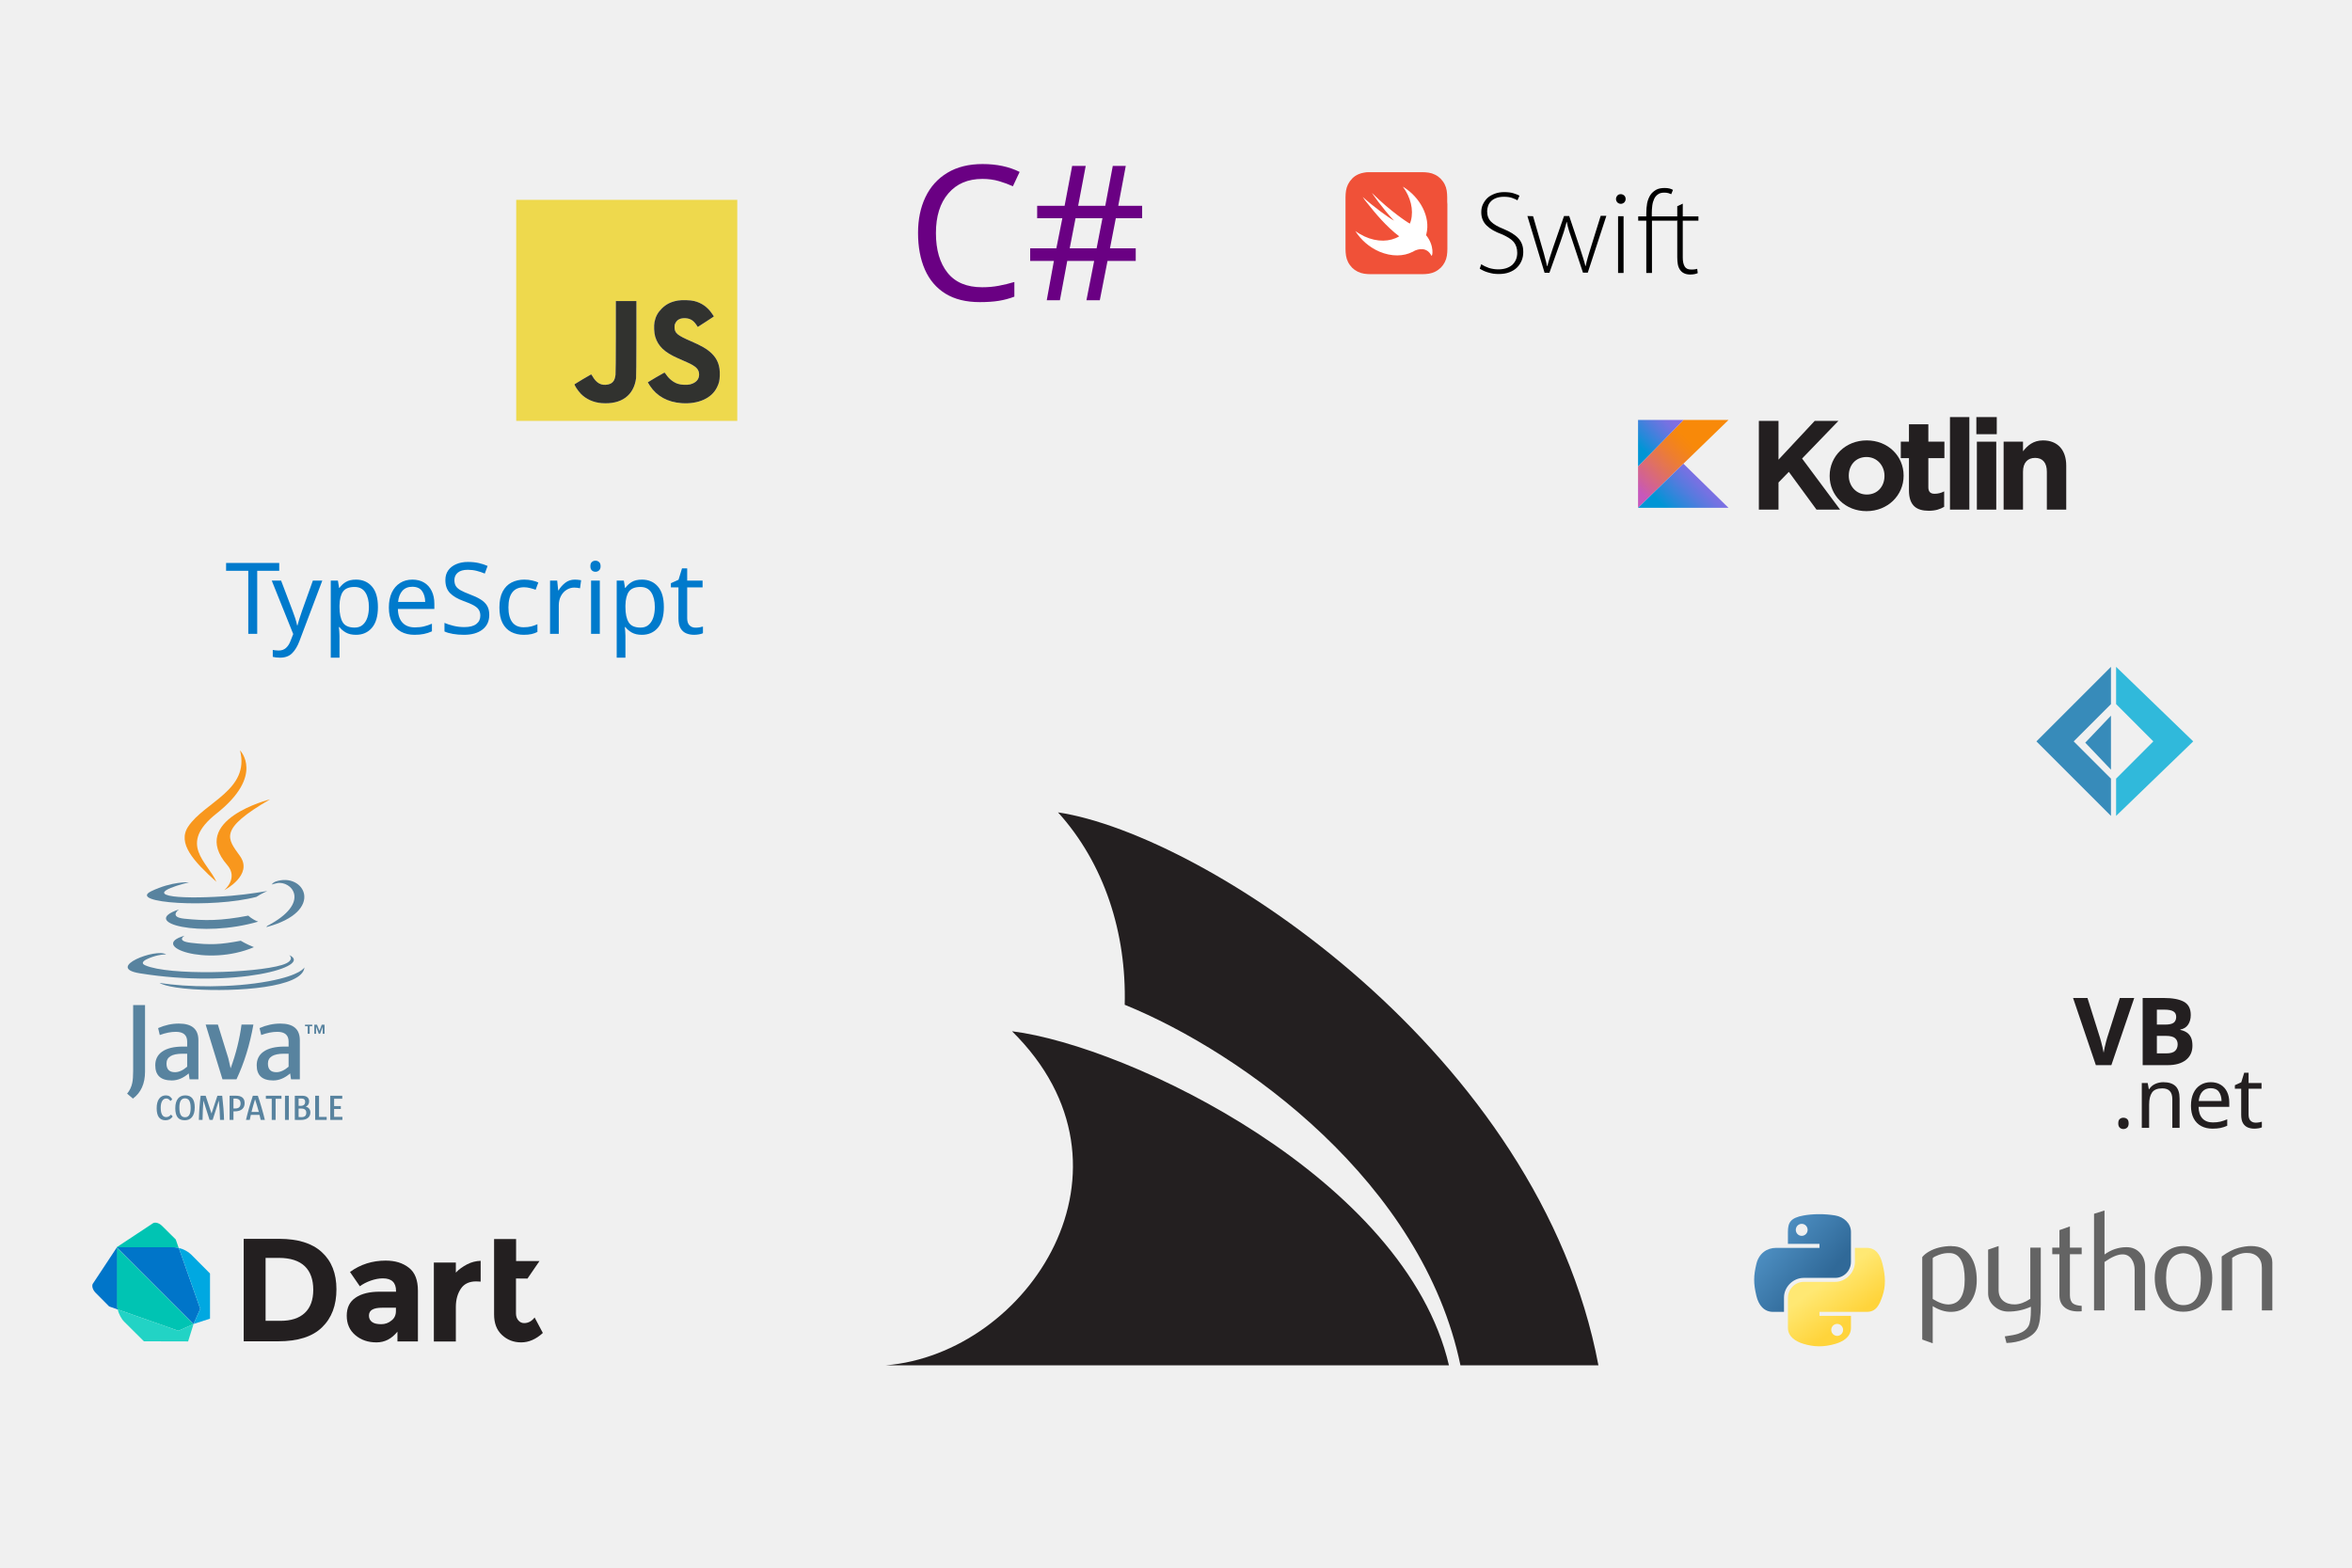
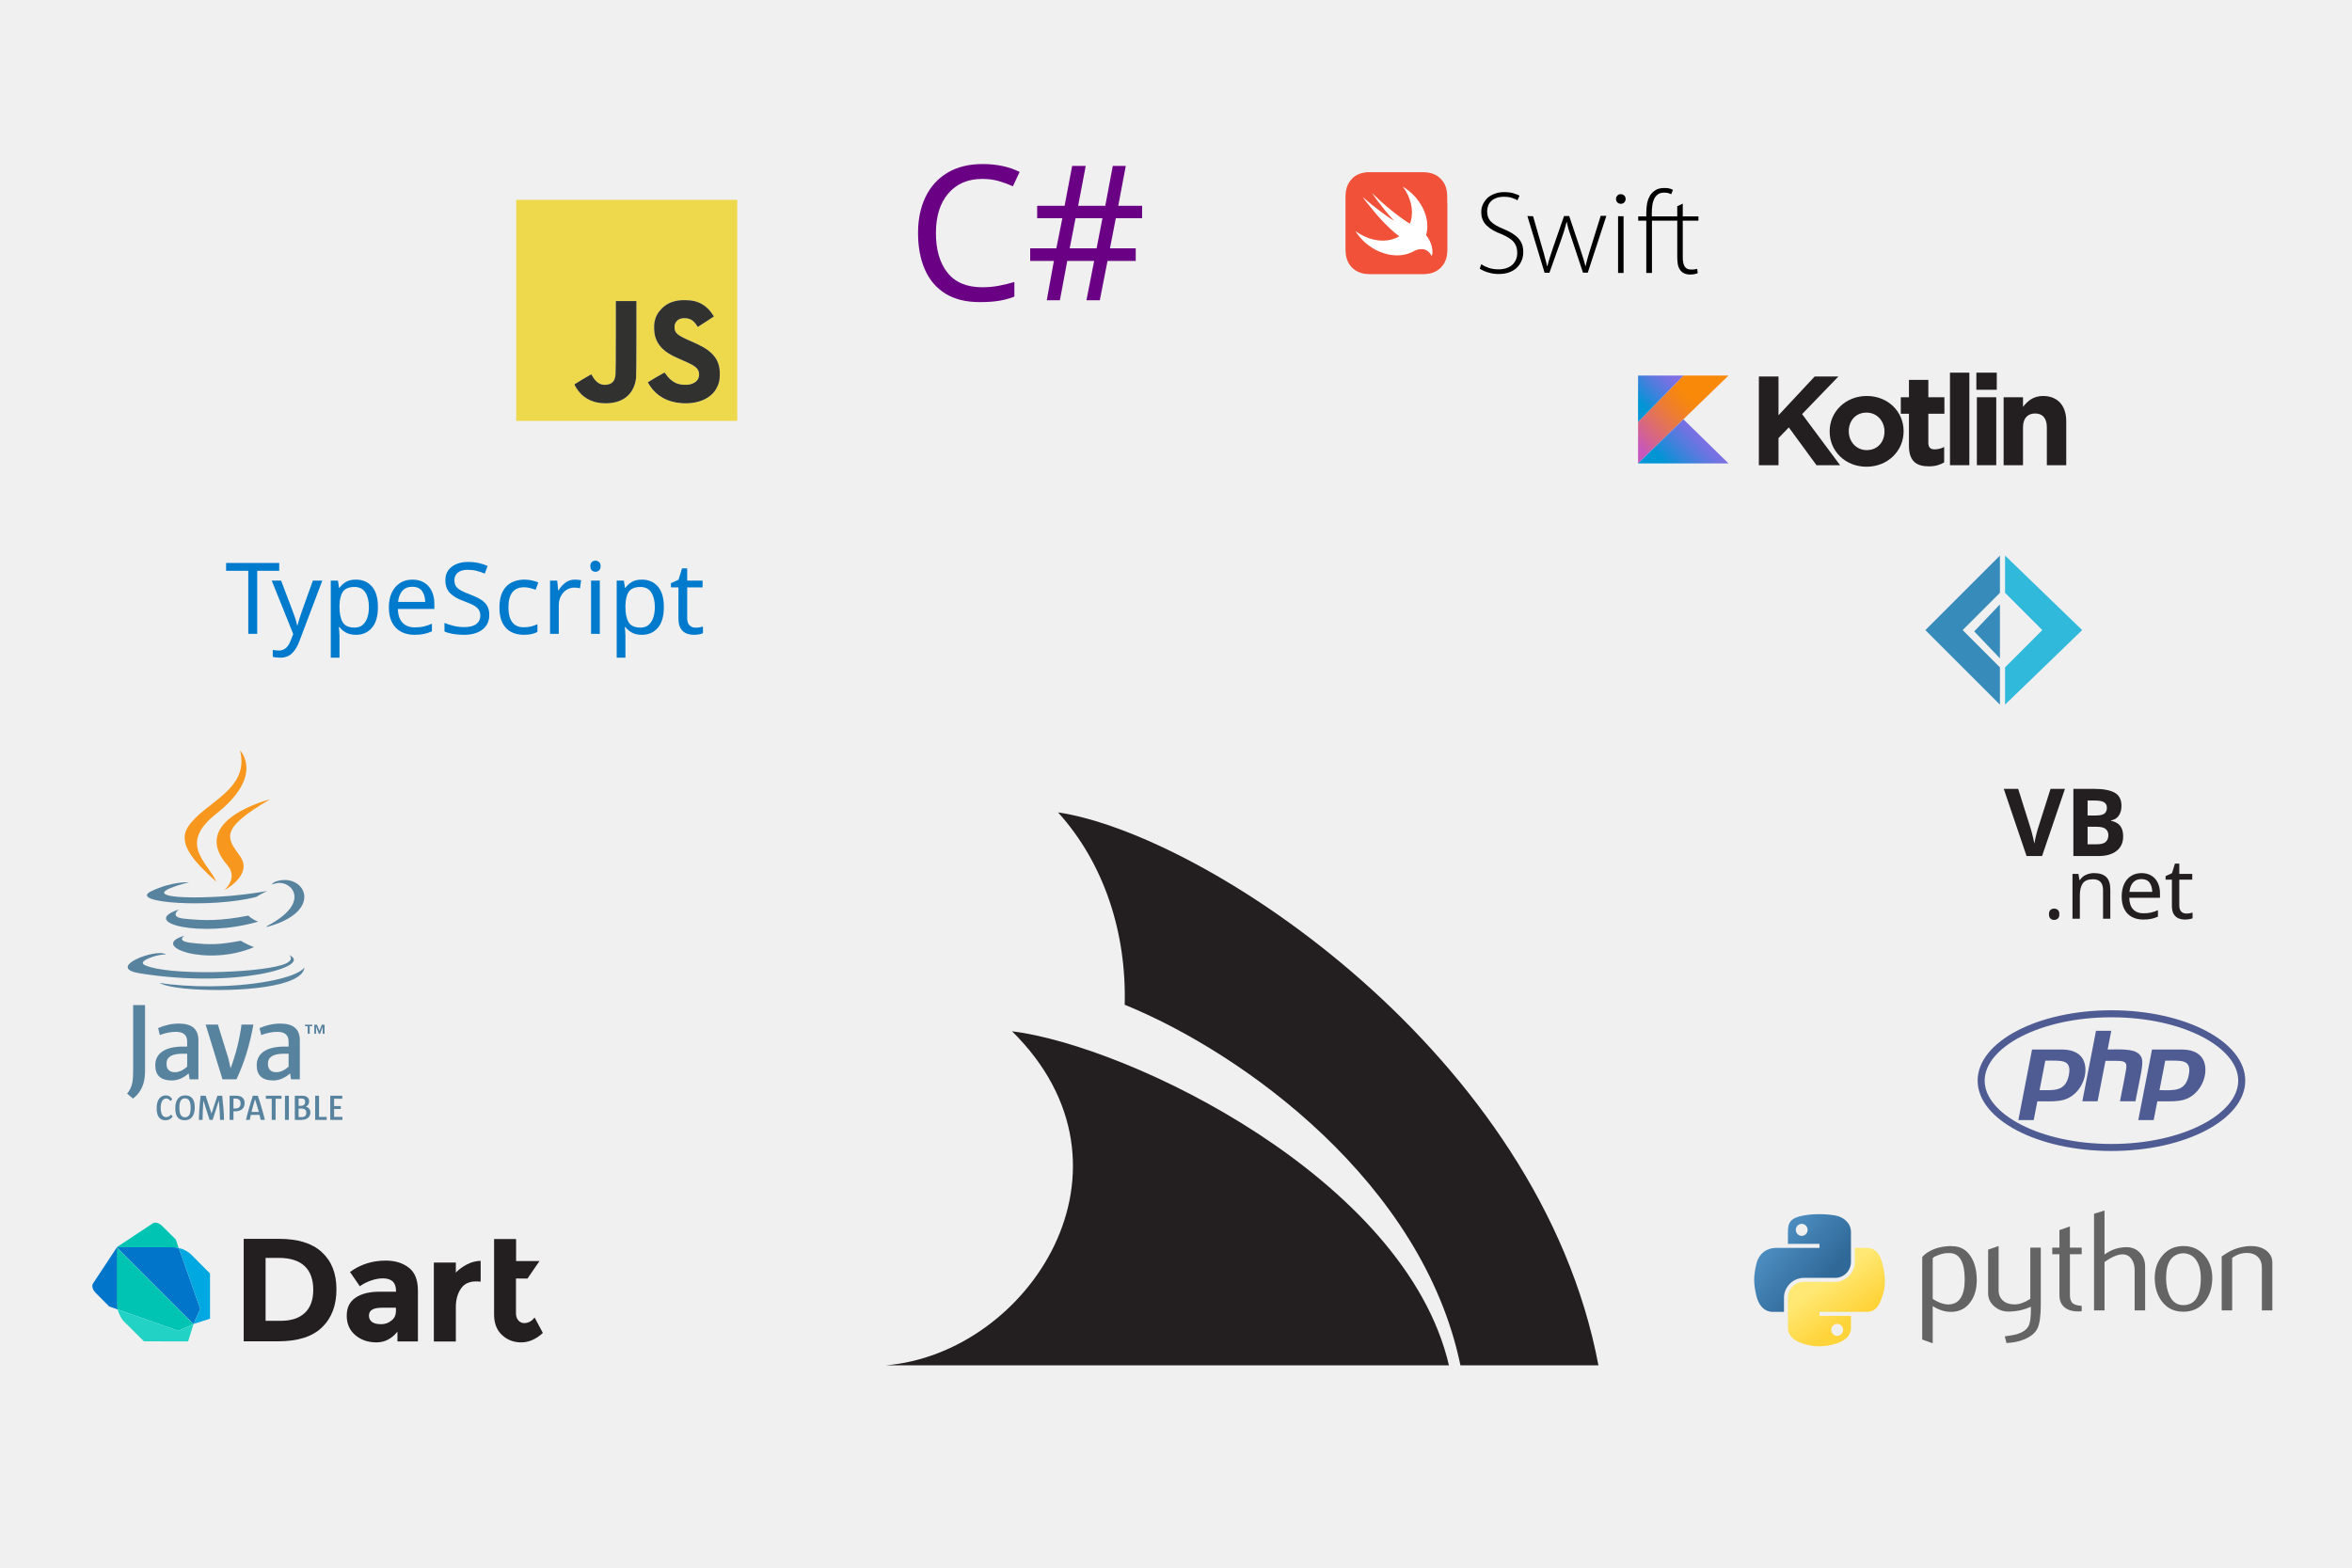
<svg xmlns="http://www.w3.org/2000/svg" width="100%" height="100%" viewBox="0 0 900 600" version="1.1" xml:space="preserve" style="fill-rule:evenodd;clip-rule:evenodd;stroke-linejoin:round;stroke-miterlimit:2;">
  <g transform="matrix(1,0,0,1,66.75,52.6287)">
    <g id="Page-1">
      <g id="add-servicestack-reference">
        <g id="logo" transform="matrix(1,0,0,1,272,258)">
          <g id="svg_13">
            <g id="svg_20">
              <path id="svg_19" d="M48.505,84.062C93.437,89.684 199.031,140.445 215.695,211.93L0.108,211.93C54.83,207.465 101.577,136.421 48.505,84.062ZM66.104,0.286C83.868,19.908 92.337,46.528 91.622,73.921C137.215,92.495 205.631,142.098 220.095,211.93L272.892,211.93C250.508,92.825 122.641,8.829 66.104,0.286Z" style="fill:rgb(35,31,32);fill-rule:nonzero;" />
            </g>
          </g>
        </g>
-         <g id="vb.net" transform="matrix(1,0,0,1,726.514,320.03)">
+         <g id="vb.net" transform="matrix(1,0,0,1,700,240)">
          <g>
            <g id="Group">
              <g transform="matrix(1,0,0,1,15,59)">
                <g id="_.net">
                  <text x="0px" y="0px" style="font-family:'SegoeUI', 'Segoe UI', sans-serif;font-size:32px;fill:rgb(35,31,32);">.net</text>
                </g>
              </g>
              <g transform="matrix(1,0,0,1,0,35)">
                <g id="VB">
                  <text x="0px" y="0px" style="font-family:'SegoeUIBlack', 'Segoe UI', sans-serif;font-weight:900;font-size:36px;fill:rgb(35,31,32);">VB</text>
                </g>
              </g>
            </g>
          </g>
        </g>
-         <g id="fsharp" transform="matrix(1,0,0,1,712.491,202.593)">
+         <g id="fsharp" transform="matrix(1,0,0,1,670,160)">
          <g id="Group1">
            <g>
              <rect x="0" y="0" width="60" height="60" style="fill-opacity:0;" />
              <path id="Shape" d="M0,28.525L28.525,0L28.525,14.262L14.262,28.525L28.525,42.787L28.525,57.049L0,28.525Z" style="fill:rgb(55,139,186);fill-rule:nonzero;" />
              <path id="Shape1" d="M18.689,29.016L28.525,18.689L28.525,39.344L18.689,29.016Z" style="fill:rgb(55,139,186);fill-rule:nonzero;" />
              <path id="Shape2" d="M60,28.525L30.492,0L30.492,14.262L44.737,28.525L30.492,42.787L30.492,57.049L60,28.525Z" style="fill:rgb(48,185,219);fill-rule:nonzero;" />
            </g>
          </g>
        </g>
-         <g id="kotlin" transform="matrix(1,0,0,1,560,107)">
+         <g id="kotlin" transform="matrix(1,0,0,1,560,90)">
          <g id="Group2">
            <g>
              <rect x="0" y="0" width="170" height="50" style="fill-opacity:0;" />
              <g id="XMLID_10_" transform="matrix(1,0,0,1,46,0)">
                <g id="Group3">
                  <path id="XMLID_128_" d="M0.284,1.456L7.799,1.456L7.799,16.302L21.656,1.456L30.731,1.456L16.825,15.865L31.366,35.418L22.339,35.418L11.751,20.96L7.799,25.035L7.799,35.418L0.284,35.418L0.284,1.456Z" style="fill:rgb(35,31,32);fill-rule:nonzero;" />
                  <path id="XMLID_125_" d="M27.372,22.561L27.372,22.464C27.372,14.992 33.423,8.927 41.571,8.927C49.671,8.927 55.672,14.895 55.672,22.367L55.672,22.464C55.672,29.936 49.622,36 41.474,36C33.374,36 27.372,30.032 27.372,22.561ZM48.353,22.561L48.353,22.464C48.353,18.631 45.572,15.283 41.474,15.283C37.229,15.283 34.691,18.534 34.691,22.367L34.691,22.464C34.691,26.297 37.472,29.644 41.571,29.644C45.816,29.644 48.353,26.394 48.353,22.561Z" style="fill:rgb(35,31,32);fill-rule:nonzero;" />
                  <path id="XMLID_123_" d="M57.72,28.043L57.72,15.72L54.597,15.72L54.597,9.412L57.72,9.412L57.72,2.765L65.136,2.765L65.136,9.412L71.284,9.412L71.284,15.72L65.136,15.72L65.136,26.83C65.136,28.528 65.868,29.353 67.527,29.353C68.894,29.353 70.113,29.014 71.187,28.431L71.187,34.351C69.625,35.272 67.82,35.855 65.332,35.855C60.794,35.855 57.72,34.059 57.72,28.043Z" style="fill:rgb(35,31,32);fill-rule:nonzero;" />
                  <path id="XMLID_121_" d="M73.413,0L80.83,0L80.83,35.418L73.413,35.418L73.413,0Z" style="fill:rgb(35,31,32);fill-rule:nonzero;" />
                  <path id="XMLID_118_" d="M83.511,0L91.317,0L91.317,6.55L83.511,6.55L83.511,0ZM83.706,9.412L91.123,9.412L91.123,35.418L83.706,35.418L83.706,9.412Z" style="fill:rgb(35,31,32);fill-rule:nonzero;" />
                  <path id="XMLID_116_" d="M93.944,9.412L101.36,9.412L101.36,13.1C103.068,10.916 105.264,8.927 109.021,8.927C114.632,8.927 117.901,12.615 117.901,18.582L117.901,35.418L110.485,35.418L110.485,20.911C110.485,17.418 108.826,15.623 105.996,15.623C103.165,15.623 101.36,17.418 101.36,20.911L101.36,35.418L93.944,35.418L93.944,9.412Z" style="fill:rgb(35,31,32);fill-rule:nonzero;" />
                </g>
              </g>
              <g transform="matrix(1,0,0,1,0,1)">
                <path id="Shape3" d="M17.436,0.104L0.057,17.859L0.057,33.731L17.411,16.843L34.672,0.104L17.436,0.104Z" style="fill:url(#_Linear1);fill-rule:nonzero;" />
                <path id="XMLID_11_" d="M0.057,33.731L17.411,16.843L34.672,33.731L0.057,33.731Z" style="fill:url(#_Linear2);fill-rule:nonzero;" />
                <path id="Shape4" d="M0.057,0.104L17.436,0.104L0.057,17.859L0.057,0.104Z" style="fill:url(#_Linear3);fill-rule:nonzero;" />
              </g>
            </g>
          </g>
        </g>
        <g transform="matrix(1,0,0,1,280.15,62.2805)">
          <g id="csharp">
            <g id="Group4">
              <g>
                <g id="C-">
                  <text x="0px" y="0px" style="font-family:'SegoeUI', 'Segoe UI', sans-serif;font-size:72px;fill:rgb(106,0,131);">C#</text>
                </g>
              </g>
            </g>
          </g>
        </g>
        <g id="swift" transform="matrix(1,0,0,1,447.573,13.1243)">
          <g>
            <rect x="0" y="0" width="150" height="50" style="fill-opacity:0;" />
            <g id="svg_222">
              <g id="svg_223">
                <path id="svg_224" d="M39.455,10.937L39.455,9.752C39.455,8.896 39.39,8.04 39.258,7.184C39.126,6.328 38.863,5.538 38.468,4.748C38.073,3.958 37.546,3.3 36.953,2.641C36.361,2.049 35.637,1.522 34.847,1.127C34.056,0.732 33.266,0.468 32.41,0.337C31.554,0.205 30.699,0.139 29.843,0.139L9.432,0.139C8.773,0.139 8.115,0.205 7.523,0.337C6.864,0.468 6.272,0.6 5.679,0.863C5.481,0.929 5.284,1.061 5.086,1.127C4.494,1.39 3.967,1.785 3.506,2.18C3.375,2.312 3.177,2.444 3.045,2.641C2.453,3.234 1.926,3.958 1.531,4.748C1.136,5.538 0.873,6.328 0.741,7.184C0.609,8.04 0.543,8.896 0.543,9.752L0.543,29.57C0.543,30.426 0.609,31.282 0.741,32.138C0.873,32.994 1.136,33.784 1.531,34.574C1.926,35.364 2.453,36.023 3.045,36.681C3.638,37.274 4.362,37.8 5.152,38.195C5.942,38.59 6.732,38.854 7.588,38.985C8.444,39.117 9.3,39.183 10.156,39.183L29.908,39.183C30.764,39.183 31.62,39.117 32.476,38.985C33.332,38.854 34.122,38.59 34.912,38.195C35.702,37.8 36.361,37.274 37.019,36.681C37.612,36.088 38.139,35.364 38.534,34.574C38.929,33.784 39.192,32.994 39.324,32.138C39.455,31.282 39.521,30.426 39.521,29.57L39.521,12.386C39.455,11.859 39.455,11.398 39.455,10.937Z" style="fill:rgb(240,81,56);fill-rule:nonzero;" />
                <path id="svg_228" d="M31.357,24.237C31.423,24.105 31.423,23.908 31.489,23.776C33.135,17.324 29.118,9.686 22.468,5.67C25.431,9.62 26.682,14.493 25.563,18.706C25.431,19.101 25.365,19.431 25.168,19.826C25.036,19.76 24.839,19.628 24.575,19.496C24.575,19.496 17.925,15.348 10.683,8.106C10.485,7.908 14.567,13.9 19.111,18.706C16.938,17.521 10.946,13.11 7.127,9.62C7.588,10.41 8.181,11.135 8.773,11.859C11.934,15.875 16.082,20.879 21.086,24.698C17.596,26.805 12.658,27.002 7.72,24.698C6.535,24.105 5.35,23.447 4.296,22.657C6.403,26.015 9.564,28.846 13.514,30.558C18.189,32.533 22.798,32.401 26.221,30.624L26.287,30.624C26.419,30.558 26.551,30.492 26.682,30.36C28.328,29.504 31.62,28.648 33.398,32.072C33.793,32.796 34.715,28.319 31.357,24.237Z" style="fill:white;fill-rule:nonzero;" />
              </g>
              <g id="svg_229" transform="matrix(1,0,0,1,51.356,5.92569)">
                <path id="svg_230" d="M1.136,29.438C1.992,30.031 2.979,30.492 4.099,30.887C5.218,31.216 6.403,31.414 7.654,31.414C9.893,31.414 11.67,30.821 12.987,29.702C14.238,28.517 14.897,27.002 14.897,25.093C14.897,23.381 14.436,21.998 13.514,20.879C12.592,19.826 11.012,18.838 8.839,17.916C6.469,17.06 4.625,16.007 3.243,14.69C1.86,13.373 1.136,11.661 1.136,9.554C1.136,8.435 1.333,7.382 1.794,6.46C2.255,5.538 2.848,4.682 3.572,4.024C4.296,3.365 5.284,2.839 6.337,2.444C7.391,2.049 8.576,1.851 9.827,1.851C11.275,1.851 12.526,1.983 13.514,2.312C14.502,2.641 15.292,2.904 15.753,3.234L14.963,5.011C14.567,4.682 13.843,4.419 12.987,4.09C12.066,3.76 11.012,3.629 9.761,3.629C8.576,3.629 7.523,3.826 6.732,4.155C5.876,4.485 5.218,4.946 4.757,5.472C4.23,5.999 3.901,6.592 3.704,7.25C3.506,7.908 3.375,8.501 3.375,9.159C3.375,10.871 3.901,12.188 4.889,13.176C5.876,14.163 7.457,15.085 9.629,15.941C10.88,16.468 11.934,16.994 12.921,17.587C13.843,18.18 14.633,18.772 15.292,19.496C15.95,20.221 16.411,20.945 16.74,21.867C17.069,22.723 17.201,23.71 17.201,24.83C17.201,25.949 17.004,27.002 16.609,27.99C16.214,28.978 15.621,29.899 14.831,30.689C14.041,31.479 13.053,32.072 11.868,32.533C10.683,32.994 9.3,33.191 7.72,33.191C7.062,33.191 6.403,33.126 5.745,33.06C5.086,32.928 4.428,32.796 3.77,32.599C3.111,32.401 2.519,32.204 1.992,31.94C1.465,31.677 0.938,31.414 0.543,31.15L1.136,29.438Z" style="fill-rule:nonzero;" />
                <path id="svg_231" d="M20.954,11.069L24.509,23.381C24.905,24.632 25.234,25.817 25.497,26.936C25.826,28.056 26.09,29.109 26.287,30.163L26.419,30.163C26.682,29.109 27.011,28.056 27.341,26.936C27.736,25.817 28.065,24.632 28.526,23.315L32.805,11.003L34.781,11.003L38.863,23.184C39.258,24.5 39.653,25.751 40.048,26.871C40.443,27.99 40.706,29.109 40.97,30.097L41.101,30.097C41.299,29.043 41.562,27.99 41.892,26.871C42.221,25.817 42.55,24.566 43.011,23.184L46.83,10.937L49.002,10.937L41.892,32.665L40.048,32.665L36.032,20.55C35.571,19.233 35.176,18.048 34.781,16.863C34.386,15.678 34.122,14.493 33.859,13.242L33.793,13.242C33.464,14.558 33.069,15.809 32.74,16.994C32.345,18.18 31.95,19.431 31.489,20.682L27.209,32.73L25.365,32.73L18.781,11.003L20.954,11.069Z" style="fill-rule:nonzero;" />
                <path id="svg_232" d="M52.689,4.485C52.689,3.958 52.887,3.563 53.216,3.168C53.545,2.773 54.006,2.641 54.533,2.641C55.06,2.641 55.455,2.839 55.85,3.168C56.179,3.497 56.377,3.958 56.377,4.485C56.377,5.011 56.179,5.406 55.85,5.801C55.455,6.131 55.06,6.328 54.533,6.328C54.006,6.328 53.611,6.131 53.216,5.801C52.887,5.406 52.689,5.011 52.689,4.485ZM53.48,32.796L53.48,11.069L55.586,11.069L55.586,32.796L53.48,32.796Z" style="fill-rule:nonzero;" />
                <path id="svg_233" d="M64.277,32.796L64.277,12.781L61.183,12.781L61.183,11.135L64.277,11.135L64.277,9.884C64.277,8.501 64.409,7.25 64.607,6.065C64.87,4.88 65.265,3.892 65.792,3.036C66.319,2.18 67.109,1.522 67.965,0.995C68.886,0.468 70.006,0.271 71.322,0.271C72.047,0.271 72.639,0.337 73.166,0.468C73.693,0.6 74.154,0.798 74.483,0.995L73.824,2.641C73.495,2.509 73.166,2.378 72.771,2.246C72.376,2.114 71.849,2.049 71.191,2.049C70.137,2.049 69.347,2.246 68.755,2.707C68.162,3.102 67.635,3.695 67.306,4.419C66.977,5.143 66.714,5.933 66.582,6.921C66.45,7.908 66.384,8.896 66.384,9.884L66.384,11.135L76.721,11.135L76.721,12.781L66.45,12.781L66.45,32.796L64.277,32.796Z" style="fill-rule:nonzero;" />
                <path id="svg_234" d="M78.236,6.262L78.236,11.135L84.227,11.135L84.227,12.781L78.236,12.781L78.236,26.936C78.236,28.385 78.499,29.504 78.96,30.294C79.421,31.084 80.211,31.479 81.396,31.479C81.923,31.479 82.384,31.479 82.779,31.414C83.174,31.348 83.503,31.282 83.766,31.216L83.964,32.862C83.24,33.191 82.252,33.389 81.067,33.389C80.079,33.389 79.223,33.191 78.631,32.862C77.972,32.533 77.512,32.072 77.116,31.479C76.721,30.887 76.458,30.163 76.326,29.373C76.195,28.517 76.129,27.661 76.129,26.673L76.129,12.912L76.261,12.912L76.261,11.266L76.129,11.266L76.129,7.25L78.236,6.262Z" style="fill-rule:nonzero;" />
              </g>
            </g>
          </g>
        </g>
        <g id="typescript" transform="matrix(1,0,0,1,19.3927,152.959)">
          <g>
            <g transform="matrix(1,0,0,1,82,37)">
              <g id="svg_3">
                <text x="0px" y="0px" style="font-family:'SegoeUI-Light', 'Segoe UI', sans-serif;font-weight:300;font-size:38px;fill:rgb(0,122,204);">Script</text>
              </g>
            </g>
            <g transform="matrix(1,0,0,1,0,37)">
              <g id="svg_2">
                <text x="0px" y="0px" style="font-family:'SegoeUI', 'Segoe UI', sans-serif;font-size:38px;fill:rgb(0,122,204);">T<tspan x="17.813px 36.2px " y="0px 0px ">yp</tspan>e</text>
              </g>
            </g>
          </g>
        </g>
        <g id="java" transform="matrix(1,0,0,1,-18.8623,234.481)">
          <g>
            <rect x="0" y="0" width="100" height="150" style="fill-opacity:0;" />
            <path id="path254" d="M39.052,43.94C43.479,49.034 37.89,53.619 37.89,53.619C37.89,53.619 49.123,47.818 43.963,40.556C39.145,33.787 35.453,30.422 55.452,18.821C55.452,18.821 24.056,26.665 39.052,43.94" style="fill:rgb(248,151,29);fill-rule:nonzero;" />
            <path id="path256" d="M43.962,0.091C43.962,0.091 53.491,9.622 34.925,24.281C20.039,36.038 31.53,42.74 34.921,50.402C26.232,42.561 19.852,35.66 24.13,29.234C30.408,19.804 47.811,15.23 43.962,0.091" style="fill:rgb(248,151,29);fill-rule:nonzero;" />
            <path id="path258" d="M18.201,140.208C17.534,141.169 16.616,141.647 15.448,141.647C13.19,141.647 12.062,140.118 12.062,137.056C12.062,135.477 12.374,134.258 13.001,133.404C13.626,132.55 14.497,132.122 15.612,132.122C16.699,132.122 17.503,132.631 18.024,133.645L17.31,134.276C16.909,133.636 16.387,133.316 15.749,133.316C15.072,133.316 14.547,133.632 14.171,134.268C13.797,134.902 13.61,135.747 13.61,136.796C13.61,139.227 14.314,140.442 15.722,140.442C16.387,140.442 16.996,140.122 17.544,139.484L18.201,140.208Z" style="fill:rgb(88,131,159);fill-rule:nonzero;" />
            <path id="path260" d="M25.067,136.974C25.067,135.659 24.88,134.699 24.504,134.096C24.159,133.54 23.613,133.261 22.875,133.261C21.458,133.261 20.75,134.425 20.75,136.755C20.75,138.089 20.937,139.057 21.313,139.66C21.658,140.217 22.204,140.497 22.942,140.497C24.36,140.497 25.067,139.321 25.067,136.974M26.629,136.714C26.629,138.376 26.268,139.633 25.547,140.483C24.89,141.26 23.97,141.646 22.792,141.646C21.614,141.646 20.733,141.305 20.147,140.62C19.509,139.863 19.188,138.669 19.188,137.042C19.188,135.389 19.549,134.138 20.27,133.288C20.93,132.511 21.847,132.123 23.025,132.123C25.428,132.123 26.629,133.654 26.629,136.714" style="fill:rgb(88,131,159);fill-rule:nonzero;" />
            <path id="path262" d="M37.852,141.51L36.304,141.51C36.25,138.899 36.098,136.439 35.853,134.139L35.839,134.139L33.481,141.51L32.303,141.51L29.959,134.139L29.945,134.139C29.772,136.349 29.662,138.807 29.615,141.51L28.206,141.51C28.297,138.221 28.526,135.138 28.891,132.261L30.809,132.261L33.044,139.057L33.055,139.057L35.303,132.261L37.141,132.261C37.542,135.631 37.779,138.716 37.852,141.51" style="fill:rgb(88,131,159);fill-rule:nonzero;" />
            <path id="path264" d="M44.171,135.22C44.171,133.969 43.475,133.342 42.087,133.342L41.443,133.342L41.443,137.139L42.116,137.139C43.487,137.139 44.171,136.5 44.171,135.22M45.719,135.07C45.719,136.028 45.432,136.778 44.856,137.316C44.198,137.939 43.201,138.249 41.869,138.249L41.443,138.249L41.443,141.51L39.964,141.51L39.964,132.261C40.193,132.261 40.562,132.255 41.073,132.245L42.334,132.245C44.591,132.245 45.719,133.188 45.719,135.07" style="fill:rgb(88,131,159);fill-rule:nonzero;" />
            <path id="path266" d="M51.16,138.468C50.649,136.622 50.161,135.005 49.706,133.617C49.178,135.371 48.723,136.987 48.351,138.468L51.16,138.468ZM53.462,141.51L51.872,141.51C51.769,141.071 51.617,140.428 51.407,139.578L48.102,139.578C47.948,140.189 47.807,140.833 47.678,141.51L46.24,141.51C46.97,138.414 47.848,135.331 48.872,132.259L50.775,132.259C51.806,135.284 52.705,138.367 53.462,141.51Z" style="fill:rgb(88,131,159);fill-rule:nonzero;" />
            <path id="path268" d="M59.822,133.424L57.574,133.424L57.574,141.511L56.093,141.511L56.093,133.424L53.845,133.424L53.845,132.26L59.822,132.26L59.822,133.424Z" style="fill:rgb(88,131,159);fill-rule:nonzero;" />
            <path id="path270" d="M61.161,141.51L62.644,141.51L62.644,132.261L61.161,132.261L61.161,141.51Z" style="fill:rgb(88,131,159);fill-rule:nonzero;" />
            <path id="path272" d="M69.316,138.756C69.316,137.697 68.663,137.165 67.357,137.165L66.37,137.165L66.37,140.401C66.68,140.437 67.047,140.455 67.465,140.455C68.699,140.455 69.316,139.89 69.316,138.756M68.892,134.616C68.892,133.749 68.4,133.315 67.413,133.315L66.37,133.315L66.37,136.138L67.207,136.138C67.783,136.138 68.219,135.979 68.522,135.659C68.769,135.393 68.892,135.046 68.892,134.616M70.88,138.633C70.88,139.5 70.587,140.19 70.001,140.701C69.353,141.26 68.418,141.538 67.191,141.538C66.929,141.538 66.542,141.532 66.037,141.525C65.528,141.515 65.155,141.509 64.918,141.509L64.918,132.26L67.714,132.26C68.61,132.26 69.291,132.463 69.756,132.864C70.186,133.238 70.4,133.749 70.4,134.399C70.4,135.384 69.96,136.07 69.085,136.454C69.594,136.537 70.016,136.764 70.344,137.138C70.702,137.551 70.88,138.048 70.88,138.633" style="fill:rgb(88,131,159);fill-rule:nonzero;" />
            <path id="path274" d="M77.115,141.51L72.715,141.51L72.715,132.261L74.196,132.261L74.196,140.372L77.115,140.372L77.115,141.51Z" style="fill:rgb(88,131,159);fill-rule:nonzero;" />
            <path id="path276" d="M83.132,141.51L78.485,141.51L78.485,132.261L83.076,132.261L83.076,133.412L79.964,133.412L79.964,136.219L82.528,136.219L82.528,137.33L79.964,137.33L79.964,140.345L83.132,140.345L83.132,141.51Z" style="fill:rgb(88,131,159);fill-rule:nonzero;" />
            <path id="path278" d="M69.855,108.547L70.607,108.547L70.607,105.657L71.594,105.657L71.594,105.065L68.829,105.065L68.829,105.657L69.855,105.657L69.855,108.547Z" style="fill:rgb(88,131,159);fill-rule:nonzero;" />
            <path id="path280" d="M75.587,108.547L76.298,108.547L76.298,105.065L75.23,105.065L74.361,107.441L73.414,105.065L72.386,105.065L72.386,108.547L73.055,108.547L73.055,105.898L73.094,105.898L74.087,108.547L74.598,108.547L75.587,105.898L75.587,108.547Z" style="fill:rgb(88,131,159);fill-rule:nonzero;" />
            <path id="path282" d="M7.611,123.042C7.611,127.616 6.067,131.053 2.982,133.353L0.749,131.46C1.731,130.309 2.39,128.934 2.727,127.336C2.953,126.241 3.063,124.725 3.063,122.79L3.063,97.57L7.611,97.57L7.611,123.042Z" style="fill:rgb(88,131,159);fill-rule:nonzero;" />
            <path id="path284" d="M23.735,121.147L23.735,116.18L21.923,116.18C17.856,116.18 15.82,117.443 15.82,119.967C15.82,122.157 16.9,123.252 19.061,123.252C20.548,123.252 22.106,122.55 23.735,121.147ZM28.029,125.988L24.661,125.988L24.323,123.715C22.249,125.512 20.087,126.41 17.841,126.41C13.632,126.41 11.528,124.473 11.528,120.601C11.528,118.384 12.383,116.658 14.095,115.422C15.948,114.101 18.657,113.442 22.22,113.442L23.735,113.442L23.735,111.547C23.735,109.05 22.289,107.801 19.399,107.801C17.517,107.801 15.469,108.209 13.252,109.021L12.622,106.37C15.23,105.219 17.885,104.644 20.577,104.644C25.544,104.644 28.029,106.763 28.029,110.999L28.029,125.988Z" style="fill:rgb(88,131,159);fill-rule:nonzero;" />
            <path id="path286" d="M49.08,105.023C47.705,112.77 45.542,119.757 42.596,125.989L37.249,125.989L30.806,105.023L35.481,105.023L39.478,117.904L40.363,121.778C42.442,116.053 43.83,110.468 44.532,105.023L49.08,105.023Z" style="fill:rgb(88,131,159);fill-rule:nonzero;" />
            <path id="path288" d="M62.549,121.147L62.549,116.18L60.74,116.18C56.668,116.18 54.634,117.443 54.634,119.967C54.634,122.157 55.716,123.252 57.877,123.252C59.365,123.252 60.921,122.55 62.549,121.147ZM66.844,125.988L63.476,125.988L63.139,123.715C61.06,125.512 58.901,126.41 56.656,126.41C52.446,126.41 50.342,124.473 50.342,120.601C50.342,118.384 51.196,116.658 52.908,115.422C54.761,114.101 57.47,113.442 61.035,113.442L62.549,113.442L62.549,111.547C62.549,109.05 61.105,107.801 58.214,107.801C56.333,107.801 54.285,108.209 52.068,109.021L51.435,106.37C54.046,105.219 56.699,104.644 59.392,104.644C64.361,104.644 66.844,106.763 66.844,110.999L66.844,125.988Z" style="fill:rgb(88,131,159);fill-rule:nonzero;" />
            <path id="path290" d="M22.751,71.017C22.751,71.017 19.248,73.051 25.246,73.741C32.513,74.57 36.228,74.452 44.236,72.937C44.236,72.937 46.343,74.258 49.281,75.397C31.329,83.094 8.649,74.956 22.751,71.017" style="fill:rgb(88,131,159);fill-rule:nonzero;" />
            <path id="path292" d="M20.557,60.974C20.557,60.974 16.628,63.884 22.63,64.502C30.392,65.305 36.524,65.37 47.134,63.328C47.134,63.328 48.597,64.815 50.907,65.627C29.201,71.98 5.025,66.128 20.557,60.974" style="fill:rgb(88,131,159);fill-rule:nonzero;" />
            <path id="path294" d="M62.797,78.441C62.797,78.441 65.39,80.577 59.938,82.234C49.576,85.371 16.809,86.319 7.706,82.355C4.436,80.934 10.571,78.958 12.501,78.543C14.514,78.109 15.665,78.187 15.665,78.187C12.023,75.622 -7.857,83.221 5.564,85.398C42.17,91.332 72.289,82.723 62.797,78.441" style="fill:rgb(88,131,159);fill-rule:nonzero;" />
            <path id="path296" d="M24.437,50.569C24.437,50.569 7.769,54.532 18.536,55.97C23.08,56.575 32.14,56.437 40.581,55.731C47.48,55.151 54.405,53.909 54.405,53.909C54.405,53.909 51.974,54.956 50.216,56.153C33.285,60.607 0.593,58.532 10.004,53.982C17.965,50.132 24.437,50.569 24.437,50.569" style="fill:rgb(88,131,159);fill-rule:nonzero;" />
            <path id="path298" d="M54.339,67.282C71.541,58.34 63.59,49.752 58.035,50.907C56.676,51.192 56.065,51.437 56.065,51.437C56.065,51.437 56.572,50.643 57.536,50.304C68.524,46.442 76.973,61.691 53.992,67.733C53.992,67.733 54.258,67.496 54.339,67.282" style="fill:rgb(88,131,159);fill-rule:nonzero;" />
            <path id="path300" d="M26.128,91.511C42.644,92.568 68.004,90.923 68.609,83.109C68.609,83.109 67.452,86.072 54.956,88.427C40.862,91.078 23.473,90.765 13.166,89.067C13.166,89.067 15.273,90.815 26.128,91.511" style="fill:rgb(88,131,159);fill-rule:nonzero;" />
          </g>
        </g>
        <g id="dart" transform="matrix(1,0,0,1,-219.5,98.7425)">
          <g>
            <rect x="170" y="300" width="200" height="80" style="fill-opacity:0;" />
            <path d="M275.853,327.823C279.626,331.264 281.492,335.99 281.492,342.085C281.492,348.221 279.668,353.072 275.978,356.637C272.329,360.203 266.732,361.985 259.228,361.985L246.003,361.985L246.003,322.765L259.684,322.765C266.691,322.806 272.081,324.382 275.853,327.823ZM269.386,351.123C271.542,349.092 272.62,346.148 272.62,342.251C272.62,338.395 271.542,335.327 269.386,333.254C267.23,331.181 263.913,330.062 259.435,330.062L254.377,330.062L254.377,354.15L260.099,354.15C264.12,354.15 267.23,353.155 269.386,351.123Z" style="fill:rgb(35,31,32);fill-rule:nonzero;" />
            <path d="M312.669,362.027L304.834,362.027L304.834,358.296C302.595,361.032 299.983,362.4 296.79,362.4C293.598,362.4 290.903,361.488 288.706,359.622C286.508,357.757 285.431,355.269 285.431,352.201C285.431,349.092 286.55,346.811 288.83,345.277C291.069,343.743 294.178,342.997 298.076,342.997L304.295,342.997L304.295,342.748C304.295,339.514 302.636,337.897 299.237,337.897C297.785,337.897 296.251,338.188 294.593,338.768C292.976,339.349 291.608,340.053 290.447,340.924L286.674,335.451C290.654,332.549 295.215,331.098 300.314,331.098C304.004,331.098 306.907,332.01 309.27,333.876C311.591,335.7 312.669,338.644 312.669,342.624L312.669,362.027ZM304.253,350.377L304.253,349.133L298.988,349.133C295.588,349.133 293.93,350.087 293.93,352.16C293.93,353.237 294.344,354.025 295.132,354.606C295.92,355.186 297.081,355.435 298.615,355.435C300.107,355.435 301.434,354.979 302.553,354.025C303.714,353.155 304.253,351.911 304.253,350.377Z" style="fill:rgb(35,31,32);fill-rule:nonzero;" />
            <path d="M334.933,339.058C332.404,339.058 330.414,339.929 329.17,341.753C327.926,343.536 327.18,345.899 327.18,348.843L327.18,362.068L318.764,362.068L318.764,331.844L327.18,331.844L327.18,335.7C328.3,334.456 329.834,333.42 331.451,332.549C333.067,331.679 335.016,331.222 336.674,331.181L336.674,339.141L334.933,339.058L334.933,339.058Z" style="fill:rgb(35,31,32);fill-rule:nonzero;" />
            <path d="M350.19,337.939L350.19,351.289C350.19,352.45 350.522,353.362 351.144,354.025C351.724,354.689 352.47,355.02 353.3,355.02C354.875,355.02 356.202,354.315 357.321,352.864L360.472,358.793C357.86,361.198 355.082,362.4 352.18,362.4C349.278,362.4 346.832,361.446 344.8,359.539C342.769,357.632 341.815,355.02 341.815,351.703L341.815,322.848L350.232,322.848L350.232,331.264L359.187,331.264L354.585,337.98L350.19,337.939Z" style="fill:rgb(35,31,32);fill-rule:nonzero;" />
            <path d="M200.356,328.942L197.412,325.999L197.412,347.226L197.454,348.221C197.454,348.677 197.537,349.216 197.702,349.755L221.003,357.964L226.807,355.393L200.356,328.942Z" style="fill:rgb(0,196,179);fill-rule:nonzero;" />
            <path d="M197.702,349.755L197.702,349.755ZM226.807,355.393L221.003,357.964L197.744,349.755C198.2,351.455 199.153,353.362 200.231,354.44L207.818,361.985L224.734,362.027L226.807,355.393L226.807,355.393Z" style="fill:rgb(34,211,197);fill-rule:nonzero;" />
            <path d="M197.495,325.999L188.457,339.68C187.711,340.468 188.084,342.126 189.286,343.37L194.51,348.635L197.785,349.796C197.661,349.257 197.537,348.718 197.537,348.262L197.495,347.267L197.495,325.999L197.495,325.999Z" style="fill:rgb(0,117,201);fill-rule:nonzero;" />
            <path d="M221.168,326.247C220.629,326.123 220.09,326.04 219.634,325.999L218.598,325.957L197.412,325.957L226.807,355.352L229.377,349.548L221.168,326.247Z" style="fill:rgb(0,117,201);fill-rule:nonzero;" />
            <path d="M221.127,326.247L221.127,326.247ZM225.853,328.735C224.775,327.657 222.91,326.662 221.168,326.247L229.377,349.548L226.807,355.352L233.109,353.32L233.109,336.032L225.853,328.735Z" style="fill:rgb(0,168,225);fill-rule:nonzero;" />
            <path d="M220.008,323.014L214.742,317.79C213.54,316.587 211.881,316.214 211.052,316.96L197.371,325.999L218.556,325.999L219.593,326.04C220.049,326.04 220.588,326.123 221.127,326.289L220.008,323.014Z" style="fill:rgb(0,196,179);fill-rule:nonzero;" />
          </g>
        </g>
+         <g id="php" transform="matrix(.16,0,0,.16,690,320)">
+           <path fill="#4F5B93" d="M320 104.5c171.4 0 303.2 72.2 303.2 151.5S491.3 407.5 320 407.5c-171.4 0-303.2-72.2-303.2-151.5S148.7 104.5 320 104.5m0-16.8C143.3 87.7 0 163 0 256s143.3 168.3 320 168.3S640 349 640 256S496.7 87.7 320 87.7zM218.2 242.5c-7.9 40.5-35.8 36.3-70.1 36.3l13.7-70.6c38 0 63.8-4.1 56.4 34.3zM97.4 350.3h36.7l8.7-44.8c41.1 0 66.6 3 90.2-19.1c26.1-24 32.9-66.7 14.3-88.1c-9.7-11.2-25.3-16.7-46.5-16.7h-70.7L97.4 350.3zm185.7-213.6h36.5l-8.7 44.8c31.5 0 60.7-2.3 74.8 10.7c14.8 13.6 7.7 31-8.3 113.1h-37c15.4-79.4 18.3-86 12.7-92c-5.4-5.8-17.7-4.6-47.4-4.6l-18.8 96.6h-36.5l32.7-168.6zM505 242.5c-8 41.1-36.7 36.3-70.1 36.3l13.7-70.6c38.2 0 63.8-4.1 56.4 34.3zM384.2 350.3H421l8.7-44.8c43.2 0 67.1 2.5 90.2-19.1c26.1-24 32.9-66.7 14.3-88.1c-9.7-11.2-25.3-16.7-46.5-16.7H417l-32.8 168.7z" />
+         </g>
        <g id="python" transform="matrix(0.45,0,0,0.45,604.491,410.659)">
          <g>
            <rect x="0" y="0" width="480" height="120" style="fill-opacity:0;" />
            <path d="M179.022,58.668C179.022,44.106 174.87,36.63 166.565,36.22C163.266,36.061 159.971,36.603 156.896,37.809C154.391,38.706 152.705,39.593 151.818,40.489L151.818,75.248C157.13,78.581 161.848,80.131 165.961,79.888C174.665,79.312 179.022,72.245 179.022,58.668ZM189.266,59.272C189.266,66.67 187.531,72.811 184.042,77.694C180.152,83.221 174.762,86.067 167.872,86.223C162.676,86.388 157.325,84.761 151.818,81.349L151.818,112.939L142.909,109.762L142.909,39.642C144.371,37.848 146.252,36.308 148.533,35.002C153.836,31.912 160.278,30.323 167.862,30.245L167.988,30.372C174.918,30.284 180.26,33.13 184.013,38.901C187.512,44.193 189.266,50.977 189.266,59.272ZM243.713,80.004C243.713,89.927 242.719,96.798 240.731,100.619C238.733,104.44 234.931,107.491 229.317,109.762C224.765,111.555 219.843,112.53 214.56,112.696L213.088,107.082C218.458,106.35 222.241,105.619 224.434,104.888C228.752,103.426 231.714,101.185 233.343,98.182C234.649,95.736 235.292,91.067 235.292,84.156L235.292,81.836C229.2,84.605 222.816,85.979 216.139,85.979C211.753,85.979 207.883,84.605 204.549,81.837C200.807,78.825 198.935,75.004 198.935,70.374L198.935,33.296L207.845,30.246L207.845,67.566C207.845,71.553 209.131,74.624 211.705,76.778C214.277,78.932 217.611,79.965 221.695,79.888C225.779,79.799 230.155,78.22 234.805,75.131L234.805,31.59L243.713,31.59L243.713,80.004ZM278.491,85.735C277.515,85.818 276.536,85.86 275.557,85.862C270.518,85.862 266.59,84.663 263.783,82.256C260.985,79.848 259.582,76.524 259.582,72.284L259.582,37.194L253.48,37.194L253.48,31.59L259.582,31.59L259.582,16.707L268.481,13.539L268.481,31.59L278.491,31.59L278.491,37.195L268.481,37.195L268.481,72.04C268.481,75.383 269.378,77.752 271.171,79.136C272.711,80.276 275.158,80.929 278.491,81.095L278.491,85.735ZM332.432,85.004L323.522,85.004L323.522,50.617C323.522,47.117 322.704,44.106 321.076,41.591C319.195,38.745 316.583,37.321 313.23,37.321C309.146,37.321 304.038,39.476 297.907,43.784L297.907,85.004L288.998,85.004L288.998,2.807L297.908,0L297.908,37.439C303.6,33.296 309.818,31.219 316.573,31.219C321.291,31.219 325.111,32.809 328.036,35.977C330.969,39.144 332.432,43.092 332.432,47.809L332.432,85.004ZM379.783,57.264C379.783,51.669 378.72,47.049 376.605,43.394C374.091,38.94 370.182,36.591 364.899,36.347C355.132,36.912 350.259,43.911 350.259,57.323C350.259,63.473 351.273,68.61 353.319,72.733C355.932,77.986 359.85,80.579 365.075,80.491C374.88,80.413 379.783,72.674 379.783,57.264ZM389.54,57.323C389.54,65.286 387.503,71.914 383.438,77.207C378.964,83.133 372.784,86.106 364.899,86.106C357.082,86.106 350.99,83.133 346.594,77.206C342.607,71.914 340.619,65.286 340.619,57.323C340.619,49.837 342.773,43.54 347.081,38.413C351.633,32.974 357.618,30.245 365.016,30.245C372.414,30.245 378.438,32.975 383.077,38.413C387.386,43.54 389.54,49.837 389.54,57.323ZM440.614,85.004L431.706,85.004L431.706,48.667C431.706,44.681 430.506,41.571 428.109,39.33C425.711,37.097 422.514,36.015 418.528,36.103C414.298,36.181 410.272,37.565 406.451,40.246L406.451,85.004L397.542,85.004L397.542,39.144C402.669,35.411 407.387,32.974 411.695,31.834C415.759,30.772 419.346,30.245 422.436,30.245C424.551,30.245 426.54,30.45 428.411,30.859C431.911,31.669 434.756,33.169 436.95,35.372C439.396,37.809 440.614,40.733 440.614,44.154L440.614,85.004Z" style="fill:rgb(100,100,100);fill-rule:nonzero;" />
            <g transform="matrix(1,0,0,1,-5.591,-3.262)">
              <path d="M60.51,6.398C55.927,6.419 51.55,6.81 47.698,7.492C36.351,9.496 34.291,13.692 34.291,21.429L34.291,31.648L61.104,31.648L61.104,35.054L24.229,35.054C16.436,35.054 9.613,39.738 7.479,48.648C5.017,58.861 4.908,65.234 7.479,75.898C9.385,83.836 13.936,89.492 21.729,89.492L30.948,89.492L30.948,77.242C30.948,68.392 38.605,60.585 47.698,60.585L74.478,60.585C81.934,60.585 87.885,54.447 87.885,46.96L87.885,21.43C87.885,14.163 81.755,8.704 74.479,7.492C69.873,6.725 65.094,6.377 60.51,6.398ZM46.01,14.617C48.78,14.617 51.041,16.915 51.041,19.742C51.041,22.558 48.78,24.835 46.011,24.835C43.231,24.835 40.979,22.558 40.979,19.742C40.979,16.915 43.231,14.617 46.01,14.617Z" style="fill:url(#_Linear4);fill-rule:nonzero;" />
            </g>
            <g transform="matrix(1,0,0,1,-5.591,-3.262)">
              <path d="M91.229,35.054L91.229,46.96C91.229,56.191 83.403,63.96 74.479,63.96L47.698,63.96C40.362,63.96 34.291,70.239 34.291,77.585L34.291,103.117C34.291,110.383 40.61,114.657 47.698,116.742C56.185,119.237 64.324,119.688 74.478,116.742C81.229,114.787 87.885,110.854 87.885,103.117L87.885,92.898L61.104,92.898L61.104,89.492L101.291,89.492C109.084,89.492 111.988,84.056 114.698,75.898C117.497,67.499 117.378,59.422 114.698,48.648C112.772,40.891 109.094,35.054 101.291,35.054L91.229,35.054ZM76.166,99.71C78.946,99.71 81.198,101.988 81.198,104.804C81.198,107.631 78.946,109.929 76.166,109.929C73.396,109.929 71.136,107.631 71.136,104.804C71.136,101.988 73.396,99.71 76.166,99.71Z" style="fill:url(#_Linear5);fill-rule:nonzero;" />
            </g>
          </g>
        </g>
        <g id="js_logo.svg" transform="matrix(0.121009,0,0,0.121009,173.079,66.1632)">
          <g transform="matrix(1,0,0,1,-349.5,-349.5)">
            <g transform="matrix(1,0,0,1,0,-1)">
              <g id="Layer-1">
                <g id="g2987">
                  <path id="path2991" d="M0,700L0,1L699,1L699,700L0,700ZM306,642.386C348.035,635.121 373.352,608.242 378.977,564.904C379.543,560.544 379.951,508.884 379.969,439.25L380,321L315,321L314.983,432.75C314.972,499.635 314.567,548.287 313.972,553.934C312.002,572.636 305.01,581.738 290.201,584.877C269.226,589.323 253.605,580.906 240.781,558.25C239.146,555.363 237.337,553 236.759,553C235.813,553 186.662,582.281 184.669,584.032C182.59,585.858 195.038,604.899 204.742,614.737C228.573,638.896 266.41,649.228 306,642.386L306,642.386ZM557.5,642.901C584.229,639.532 606.015,629.205 621.985,612.334C628.529,605.421 630.987,601.877 634.943,593.651C641.439,580.144 643.048,573.311 643.691,556.5C644.855,526.072 636.815,504.552 617.33,485.938C603.363,472.595 585.752,462.289 552.5,447.996C518.397,433.338 507.906,426.635 502.908,416.31C499.437,409.139 499.616,398.3 503.332,390.733C508.835,379.526 519.457,374.35 535.119,375.243C550.043,376.093 560.45,382.386 569.536,396.053L574.068,402.872L596.968,388.186C609.562,380.109 621.02,372.6 622.43,371.5L624.992,369.5L619.346,361.131C605.192,340.15 586.46,326.83 562.794,320.919C550.841,317.934 524.019,317.161 511,319.427C489.552,323.16 474.371,330.682 460.4,344.5C447.753,357.008 440.915,369.526 437.372,386.657C434.877,398.725 435.881,421.631 439.424,433.451C448.483,463.67 468.836,483.142 510.663,501.607C518.823,505.21 531.567,510.84 538.983,514.12C568.862,527.335 578.325,536.807 578.325,553.5C578.325,568.944 568.489,579.691 549.929,584.528C539.988,587.118 521.028,586.203 510.617,582.63C496.429,577.761 482.839,566.805 473.499,552.708C470.806,548.645 469.203,547.092 468.125,547.506C465.025,548.695 416,577.417 416,578.044C416,580.337 431.096,600.846 437.585,607.369C466.361,636.296 509.197,648.989 557.5,642.901Z" style="fill:rgb(238,217,77);fill-rule:nonzero;" />
                  <path id="path2989" d="M270.5,643.853C244.834,641.966 221.34,631.564 204.742,614.737C195.038,604.899 182.59,585.858 184.669,584.032C186.662,582.281 235.813,553 236.759,553C237.337,553 239.146,555.363 240.781,558.25C253.605,580.906 269.226,589.323 290.201,584.877C305.01,581.738 312.002,572.636 313.972,553.934C314.566,548.287 314.972,499.635 314.983,432.75L315,321L380,321L379.969,439.25C379.951,508.884 379.543,560.544 378.977,564.904C371.863,619.714 332.439,648.407 270.5,643.853L270.5,643.853ZM522.932,643.924C478.968,640.867 444.685,622.08 422.879,589.096C419.095,583.374 416,578.4 416,578.044C416,577.417 465.025,548.695 468.125,547.506C469.203,547.092 470.806,548.645 473.499,552.708C482.839,566.805 496.429,577.761 510.617,582.63C521.028,586.203 539.988,587.118 549.929,584.528C568.489,579.691 578.325,568.944 578.325,553.5C578.325,536.807 568.862,527.335 538.983,514.12C531.567,510.84 518.823,505.21 510.663,501.607C468.836,483.142 448.483,463.67 439.424,433.451C435.881,421.631 434.877,398.725 437.372,386.657C440.915,369.526 447.753,357.008 460.4,344.5C474.371,330.682 489.552,323.16 511,319.427C524.019,317.161 550.841,317.934 562.794,320.919C586.46,326.83 605.192,340.15 619.346,361.131L624.992,369.5L622.43,371.5C621.02,372.6 609.562,380.109 596.968,388.186L574.068,402.872L569.536,396.053C560.45,382.386 550.043,376.093 535.119,375.243C519.457,374.35 508.835,379.526 503.332,390.733C500.939,395.607 500.513,397.677 500.585,404.093C500.788,422.226 509.309,429.432 552.5,447.996C585.752,462.289 603.363,472.595 617.33,485.938C636.815,504.552 644.855,526.072 643.691,556.5C643.048,573.311 641.439,580.144 634.943,593.651C618.182,628.503 575.653,647.591 522.932,643.924L522.932,643.924Z" style="fill:rgb(49,50,47);fill-rule:nonzero;" />
                </g>
              </g>
            </g>
          </g>
        </g>
      </g>
    </g>
  </g>
  <defs>
    <linearGradient id="_Linear1" x1="0" y1="0" x2="1" y2="0" gradientUnits="userSpaceOnUse" gradientTransform="matrix(27.756,-26.9629,26.9629,27.756,-3.86681,29.1704)">
      <stop offset="0" style="stop-color:rgb(199,87,188);stop-opacity:1" />
      <stop offset="0.11" style="stop-color:rgb(199,87,188);stop-opacity:1" />
      <stop offset="0.21" style="stop-color:rgb(208,96,154);stop-opacity:1" />
      <stop offset="0.43" style="stop-color:rgb(225,114,92);stop-opacity:1" />
      <stop offset="0.6" style="stop-color:rgb(238,126,47);stop-opacity:1" />
      <stop offset="0.74" style="stop-color:rgb(245,134,19);stop-opacity:1" />
      <stop offset="0.82" style="stop-color:rgb(248,137,9);stop-opacity:1" />
      <stop offset="1" style="stop-color:rgb(248,137,9);stop-opacity:1" />
    </linearGradient>
    <linearGradient id="_Linear2" x1="0" y1="0" x2="1" y2="0" gradientUnits="userSpaceOnUse" gradientTransform="matrix(14.6216,-14.2039,14.2039,14.6216,12.2658,38.6693)">
      <stop offset="0" style="stop-color:rgb(0,149,213);stop-opacity:1" />
      <stop offset="0.1" style="stop-color:rgb(0,149,213);stop-opacity:1" />
      <stop offset="0.3" style="stop-color:rgb(35,138,217);stop-opacity:1" />
      <stop offset="0.62" style="stop-color:rgb(85,123,222);stop-opacity:1" />
      <stop offset="0.86" style="stop-color:rgb(116,114,226);stop-opacity:1" />
      <stop offset="1" style="stop-color:rgb(128,110,227);stop-opacity:1" />
    </linearGradient>
    <linearGradient id="_Linear3" x1="0" y1="0" x2="1" y2="0" gradientUnits="userSpaceOnUse" gradientTransform="matrix(12.7803,-12.4152,12.4152,12.7803,-1.53102,10.5238)">
      <stop offset="0" style="stop-color:rgb(0,149,213);stop-opacity:1" />
      <stop offset="0.1" style="stop-color:rgb(0,149,213);stop-opacity:1" />
      <stop offset="0.3" style="stop-color:rgb(35,138,217);stop-opacity:1" />
      <stop offset="0.62" style="stop-color:rgb(85,123,222);stop-opacity:1" />
      <stop offset="0.86" style="stop-color:rgb(116,114,226);stop-opacity:1" />
      <stop offset="1" style="stop-color:rgb(128,110,227);stop-opacity:1" />
    </linearGradient>
    <linearGradient id="_Linear4" x1="0" y1="0" x2="1" y2="0" gradientUnits="userSpaceOnUse" gradientTransform="matrix(61.3259,53.2722,-53.2722,61.3259,5.59113,6.39745)">
      <stop offset="0" style="stop-color:rgb(90,159,212);stop-opacity:1" />
      <stop offset="1" style="stop-color:rgb(48,105,152);stop-opacity:1" />
    </linearGradient>
    <linearGradient id="_Linear5" x1="0" y1="0" x2="1" y2="0" gradientUnits="userSpaceOnUse" gradientTransform="matrix(-21.8997,-31.2832,31.2832,-21.8997,75.5216,103.945)">
      <stop offset="0" style="stop-color:rgb(255,212,59);stop-opacity:1" />
      <stop offset="1" style="stop-color:rgb(255,232,115);stop-opacity:1" />
    </linearGradient>
  </defs>
</svg>
